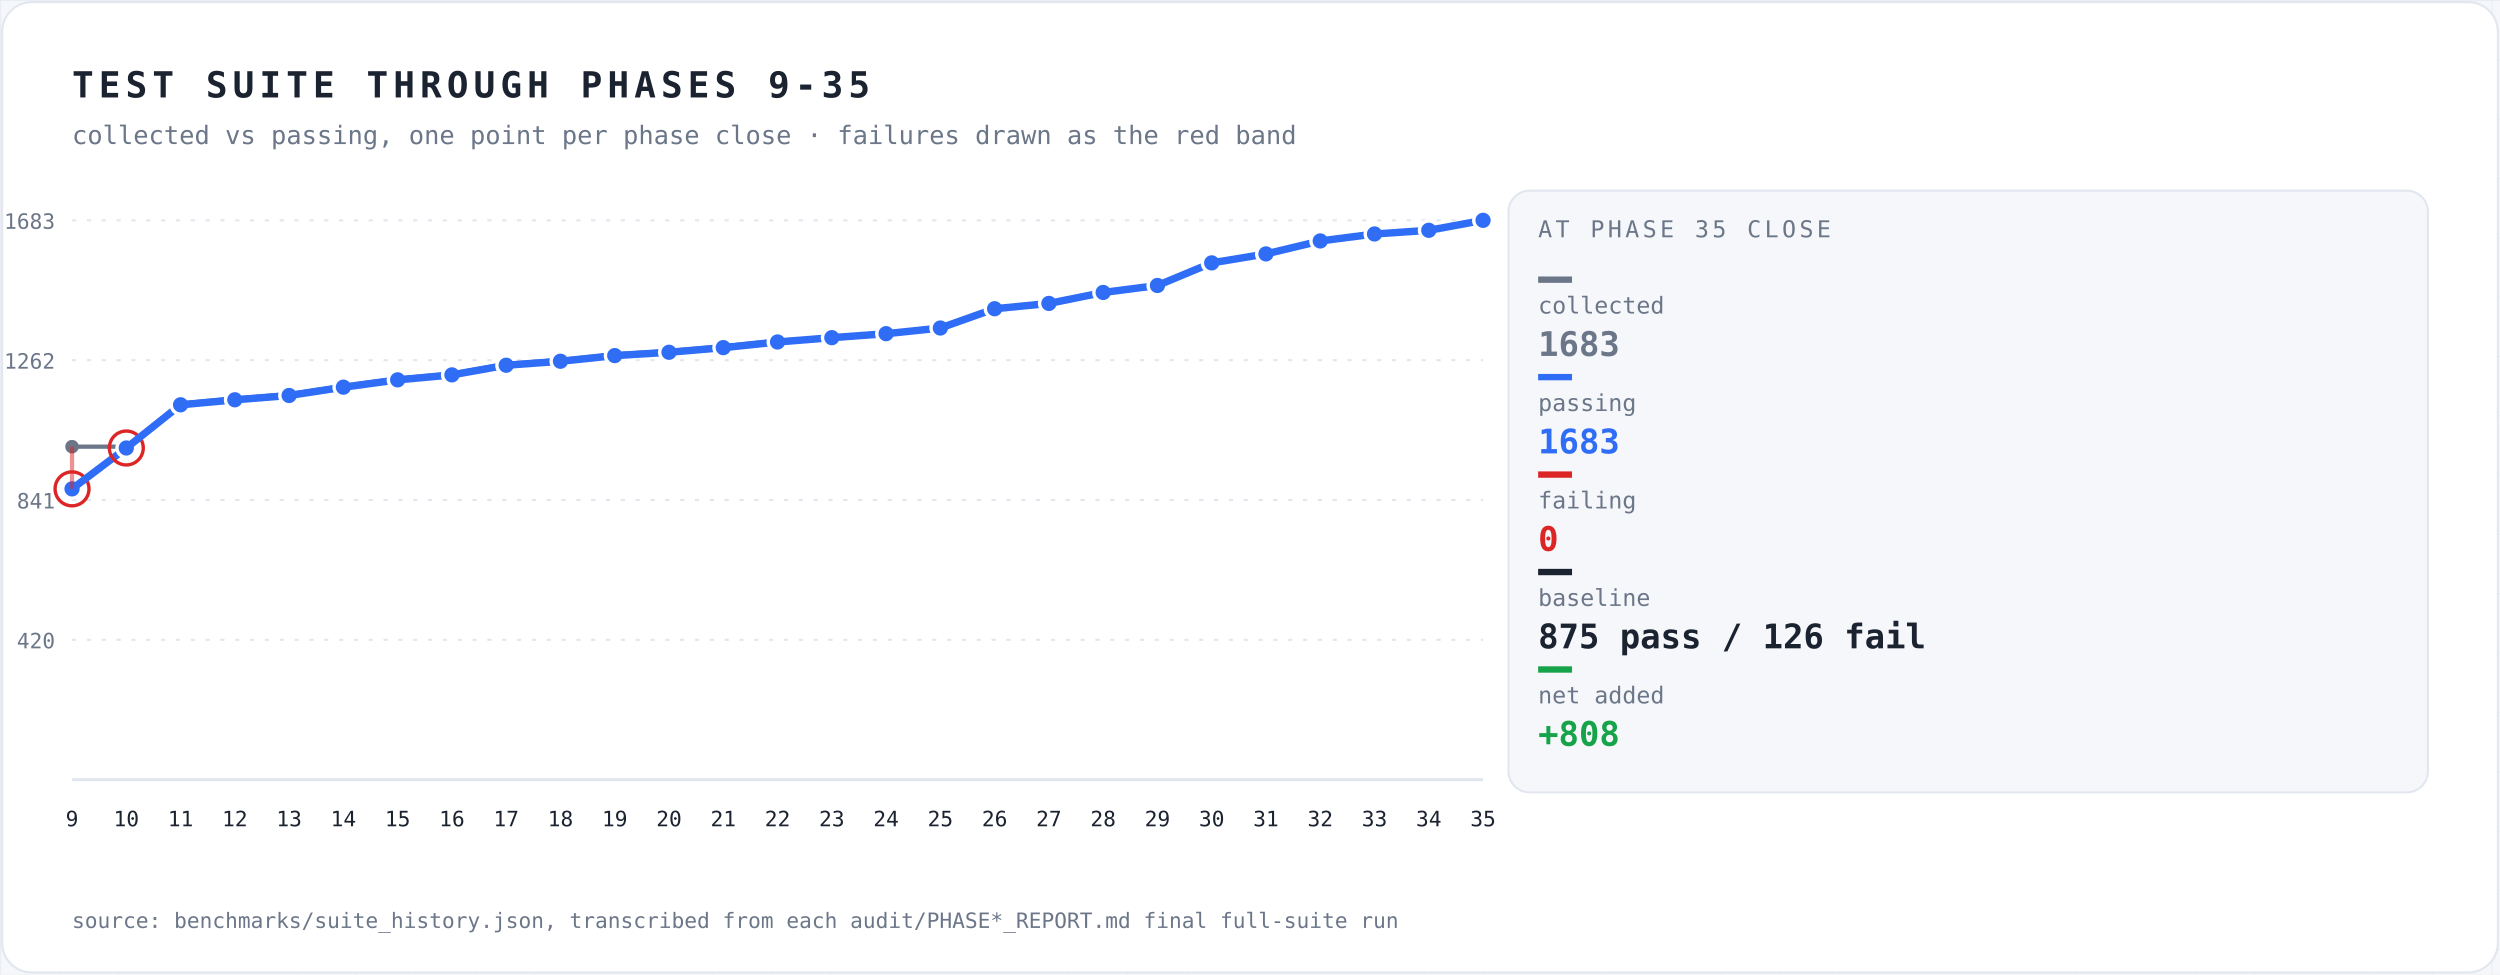
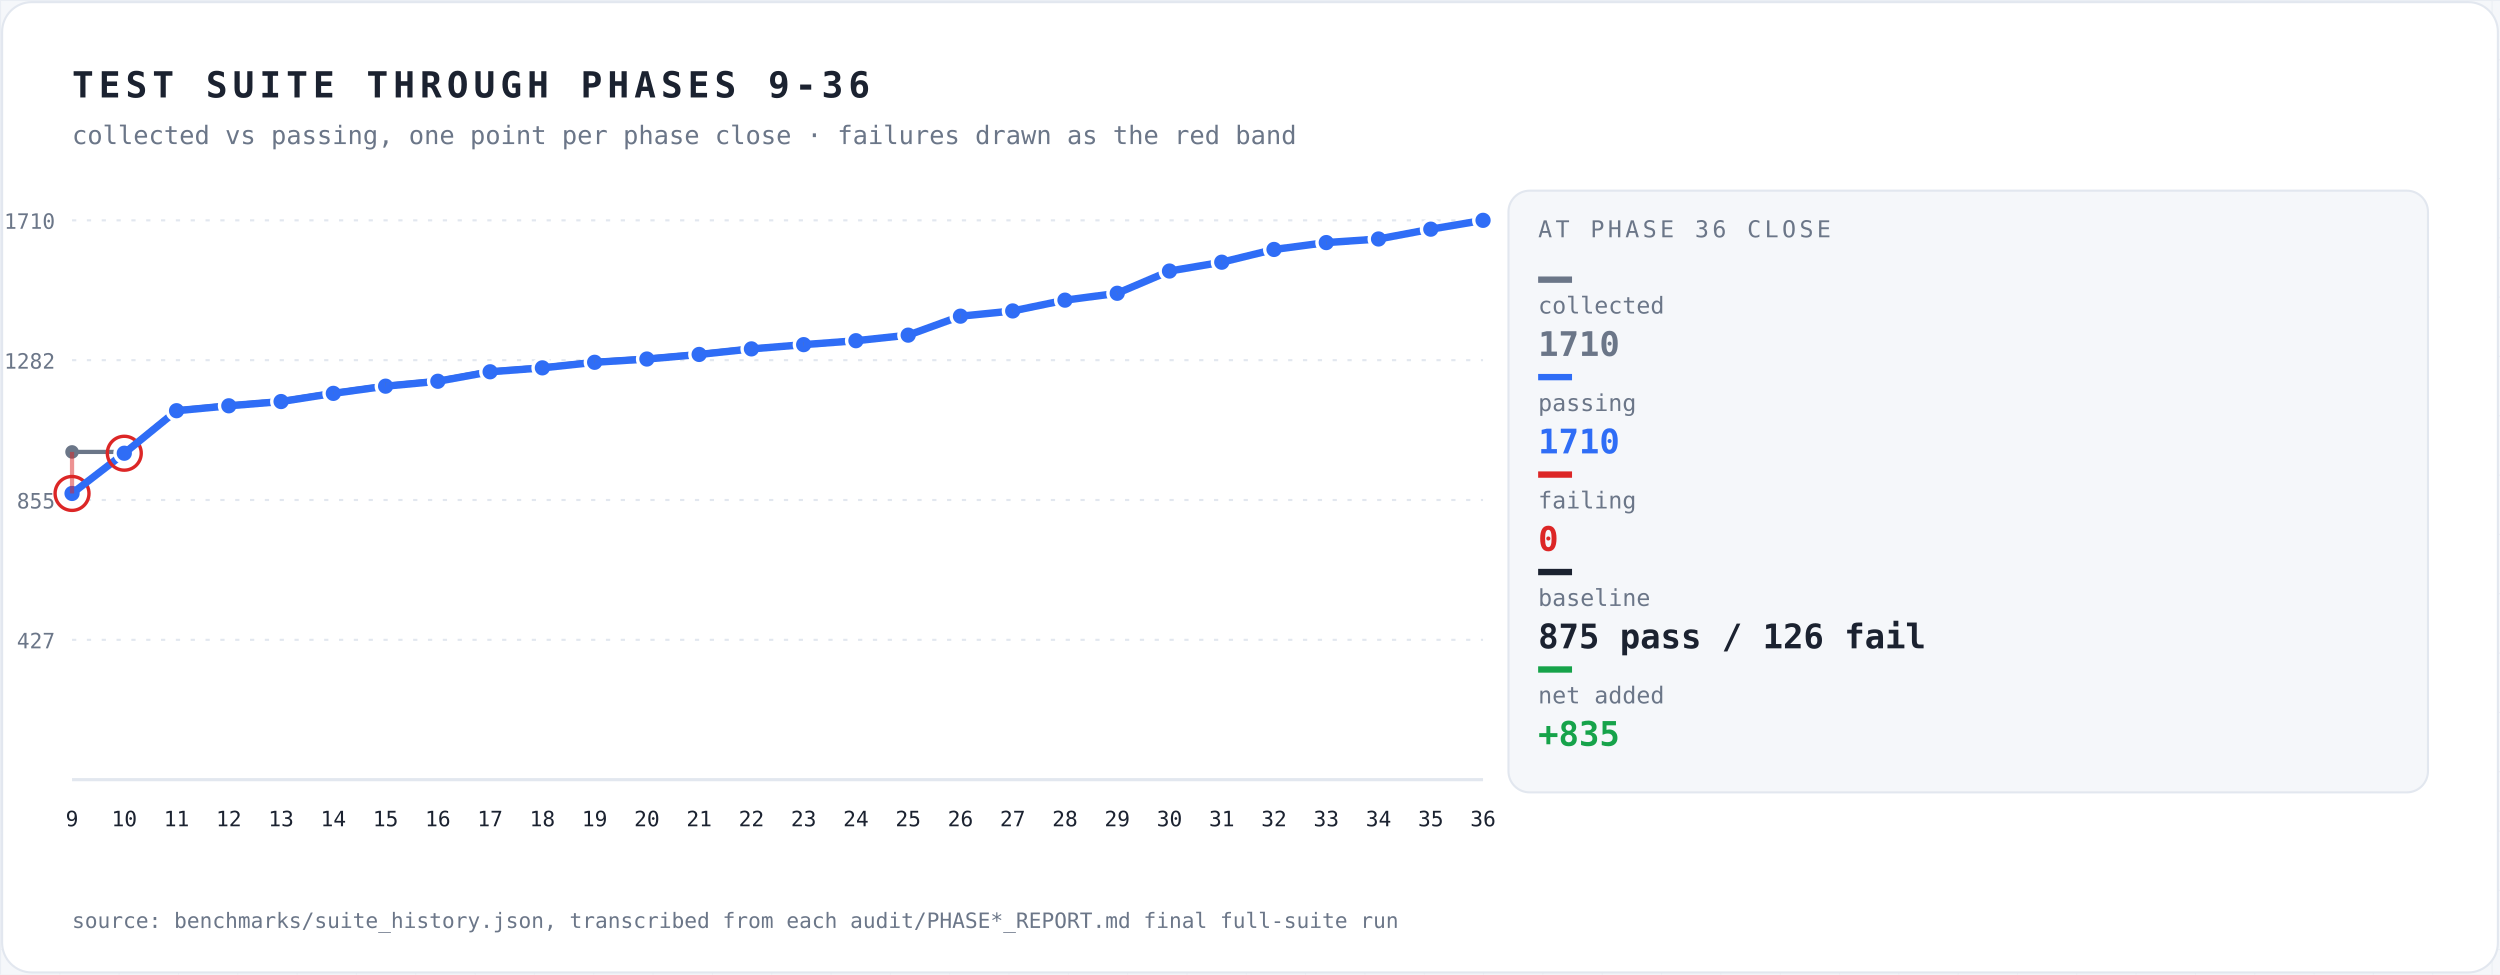
- <svg xmlns="http://www.w3.org/2000/svg" width="1180" height="460" viewBox="0 0 1180 460" role="img" aria-label="TEST SUITE THROUGH PHASES 9-35: collected vs passing, one point per phase close · failures drawn as the red band">
+ <svg xmlns="http://www.w3.org/2000/svg" width="1180" height="460" viewBox="0 0 1180 460" role="img" aria-label="TEST SUITE THROUGH PHASES 9-36: collected vs passing, one point per phase close · failures drawn as the red band">
  <defs>
    <pattern id="grid" width="28" height="28" patternUnits="userSpaceOnUse">
      <path d="M28 0H0v28" fill="none" stroke="#e2e7ef" stroke-width="1" />
    </pattern>
  </defs>
  <rect width="100%" height="100%" fill="#f5f7fa" />
  <rect width="100%" height="100%" fill="url(#grid)" opacity=".55" />
  <rect x="1" y="1" width="1178" height="458" rx="14" fill="#ffffff" stroke="#e2e7ef" />
-   <text x="34" y="46" font-family="ui-monospace, 'SF Mono', Menlo, Consolas, monospace" font-size="17" font-weight="700" letter-spacing="2.4" fill="#1b2230">TEST SUITE THROUGH PHASES 9-35</text>
+   <text x="34" y="46" font-family="ui-monospace, 'SF Mono', Menlo, Consolas, monospace" font-size="17" font-weight="700" letter-spacing="2.4" fill="#1b2230">TEST SUITE THROUGH PHASES 9-36</text>
  <text x="34" y="68" font-family="ui-monospace, 'SF Mono', Menlo, Consolas, monospace" font-size="12" fill="#6b7688">collected vs passing, one point per phase close · failures drawn as the red band</text>
  <line x1="34" y1="368" x2="700" y2="368" stroke="#e2e7ef" stroke-width="1.5" />
  <line x1="34" y1="302.0" x2="700" y2="302.0" stroke="#e2e7ef" stroke-dasharray="2 5" />
-   <text x="26" y="306.0" text-anchor="end" font-family="ui-monospace, 'SF Mono', Menlo, Consolas, monospace" font-size="10" fill="#6b7688">420</text>
+   <text x="26" y="306.0" text-anchor="end" font-family="ui-monospace, 'SF Mono', Menlo, Consolas, monospace" font-size="10" fill="#6b7688">427</text>
  <line x1="34" y1="236.0" x2="700" y2="236.0" stroke="#e2e7ef" stroke-dasharray="2 5" />
-   <text x="26" y="240.0" text-anchor="end" font-family="ui-monospace, 'SF Mono', Menlo, Consolas, monospace" font-size="10" fill="#6b7688">841</text>
+   <text x="26" y="240.0" text-anchor="end" font-family="ui-monospace, 'SF Mono', Menlo, Consolas, monospace" font-size="10" fill="#6b7688">855</text>
  <line x1="34" y1="170.0" x2="700" y2="170.0" stroke="#e2e7ef" stroke-dasharray="2 5" />
-   <text x="26" y="174.0" text-anchor="end" font-family="ui-monospace, 'SF Mono', Menlo, Consolas, monospace" font-size="10" fill="#6b7688">1262</text>
+   <text x="26" y="174.0" text-anchor="end" font-family="ui-monospace, 'SF Mono', Menlo, Consolas, monospace" font-size="10" fill="#6b7688">1282</text>
  <line x1="34" y1="104.0" x2="700" y2="104.0" stroke="#e2e7ef" stroke-dasharray="2 5" />
-   <text x="26" y="108.0" text-anchor="end" font-family="ui-monospace, 'SF Mono', Menlo, Consolas, monospace" font-size="10" fill="#6b7688">1683</text>
-   <circle cx="34.0" cy="210.824" r="3.2" fill="#6b7688" />
-   <circle cx="34.0" cy="230.745" r="4.4" fill="#2f6df6" stroke="#ffffff" stroke-width="1.6" />
-   <circle cx="34.0" cy="230.745" r="8" fill="none" stroke="#dc2626" stroke-width="1.6" />
+   <text x="26" y="108.0" text-anchor="end" font-family="ui-monospace, 'SF Mono', Menlo, Consolas, monospace" font-size="10" fill="#6b7688">1710</text>
+   <circle cx="34.0" cy="213.305" r="3.2" fill="#6b7688" />
+   <circle cx="34.0" cy="232.912" r="4.4" fill="#2f6df6" stroke="#ffffff" stroke-width="1.6" />
+   <circle cx="34.0" cy="232.912" r="8" fill="none" stroke="#dc2626" stroke-width="1.6" />
  <text x="34.0" y="390" text-anchor="middle" font-family="ui-monospace, 'SF Mono', Menlo, Consolas, monospace" font-size="10" fill="#1b2230">9</text>
-   <line x1="34.0" y1="210.824" x2="59.615" y2="210.824" stroke="#6b7688" stroke-width="2" />
-   <line x1="34.0" y1="230.745" x2="59.615" y2="211.451" stroke="#2f6df6" stroke-width="3.5" />
-   <line x1="34.0" y1="210.824" x2="34.0" y2="230.745" stroke="#dc2626" stroke-width="2" opacity=".5" />
-   <circle cx="59.615" cy="210.824" r="3.2" fill="#6b7688" />
-   <circle cx="59.615" cy="211.451" r="4.4" fill="#2f6df6" stroke="#ffffff" stroke-width="1.6" />
-   <circle cx="59.615" cy="211.451" r="8" fill="none" stroke="#dc2626" stroke-width="1.6" />
-   <text x="59.615" y="390" text-anchor="middle" font-family="ui-monospace, 'SF Mono', Menlo, Consolas, monospace" font-size="10" fill="#1b2230">10</text>
-   <line x1="59.615" y1="210.824" x2="85.231" y2="190.431" stroke="#6b7688" stroke-width="2" />
-   <line x1="59.615" y1="211.451" x2="85.231" y2="191.059" stroke="#2f6df6" stroke-width="3.5" />
-   <circle cx="85.231" cy="190.431" r="3.2" fill="#6b7688" />
-   <circle cx="85.231" cy="191.059" r="4.4" fill="#2f6df6" stroke="#ffffff" stroke-width="1.6" />
-   <text x="85.231" y="390" text-anchor="middle" font-family="ui-monospace, 'SF Mono', Menlo, Consolas, monospace" font-size="10" fill="#1b2230">11</text>
-   <line x1="85.231" y1="190.431" x2="110.846" y2="188.078" stroke="#6b7688" stroke-width="2" />
-   <line x1="85.231" y1="191.059" x2="110.846" y2="188.706" stroke="#2f6df6" stroke-width="3.5" />
-   <circle cx="110.846" cy="188.078" r="3.2" fill="#6b7688" />
-   <circle cx="110.846" cy="188.706" r="4.4" fill="#2f6df6" stroke="#ffffff" stroke-width="1.6" />
-   <text x="110.846" y="390" text-anchor="middle" font-family="ui-monospace, 'SF Mono', Menlo, Consolas, monospace" font-size="10" fill="#1b2230">12</text>
-   <line x1="110.846" y1="188.078" x2="136.462" y2="186.039" stroke="#6b7688" stroke-width="2" />
-   <line x1="110.846" y1="188.706" x2="136.462" y2="186.667" stroke="#2f6df6" stroke-width="3.5" />
-   <circle cx="136.462" cy="186.039" r="3.2" fill="#6b7688" />
-   <circle cx="136.462" cy="186.667" r="4.4" fill="#2f6df6" stroke="#ffffff" stroke-width="1.6" />
-   <text x="136.462" y="390" text-anchor="middle" font-family="ui-monospace, 'SF Mono', Menlo, Consolas, monospace" font-size="10" fill="#1b2230">13</text>
-   <line x1="136.462" y1="186.039" x2="162.077" y2="182.118" stroke="#6b7688" stroke-width="2" />
-   <line x1="136.462" y1="186.667" x2="162.077" y2="182.745" stroke="#2f6df6" stroke-width="3.5" />
-   <circle cx="162.077" cy="182.118" r="3.2" fill="#6b7688" />
-   <circle cx="162.077" cy="182.745" r="4.4" fill="#2f6df6" stroke="#ffffff" stroke-width="1.6" />
-   <text x="162.077" y="390" text-anchor="middle" font-family="ui-monospace, 'SF Mono', Menlo, Consolas, monospace" font-size="10" fill="#1b2230">14</text>
-   <line x1="162.077" y1="182.118" x2="187.692" y2="178.667" stroke="#6b7688" stroke-width="2" />
-   <line x1="162.077" y1="182.745" x2="187.692" y2="179.294" stroke="#2f6df6" stroke-width="3.5" />
-   <circle cx="187.692" cy="178.667" r="3.2" fill="#6b7688" />
-   <circle cx="187.692" cy="179.294" r="4.4" fill="#2f6df6" stroke="#ffffff" stroke-width="1.6" />
-   <text x="187.692" y="390" text-anchor="middle" font-family="ui-monospace, 'SF Mono', Menlo, Consolas, monospace" font-size="10" fill="#1b2230">15</text>
-   <line x1="187.692" y1="178.667" x2="213.308" y2="176.314" stroke="#6b7688" stroke-width="2" />
-   <line x1="187.692" y1="179.294" x2="213.308" y2="176.941" stroke="#2f6df6" stroke-width="3.5" />
-   <circle cx="213.308" cy="176.314" r="3.2" fill="#6b7688" />
-   <circle cx="213.308" cy="176.941" r="4.4" fill="#2f6df6" stroke="#ffffff" stroke-width="1.6" />
-   <text x="213.308" y="390" text-anchor="middle" font-family="ui-monospace, 'SF Mono', Menlo, Consolas, monospace" font-size="10" fill="#1b2230">16</text>
-   <line x1="213.308" y1="176.314" x2="238.923" y2="171.765" stroke="#6b7688" stroke-width="2" />
-   <line x1="213.308" y1="176.941" x2="238.923" y2="172.392" stroke="#2f6df6" stroke-width="3.5" />
-   <circle cx="238.923" cy="171.765" r="3.2" fill="#6b7688" />
-   <circle cx="238.923" cy="172.392" r="4.4" fill="#2f6df6" stroke="#ffffff" stroke-width="1.6" />
-   <text x="238.923" y="390" text-anchor="middle" font-family="ui-monospace, 'SF Mono', Menlo, Consolas, monospace" font-size="10" fill="#1b2230">17</text>
-   <line x1="238.923" y1="171.765" x2="264.538" y2="169.882" stroke="#6b7688" stroke-width="2" />
-   <line x1="238.923" y1="172.392" x2="264.538" y2="170.51" stroke="#2f6df6" stroke-width="3.5" />
-   <circle cx="264.538" cy="169.882" r="3.2" fill="#6b7688" />
-   <circle cx="264.538" cy="170.51" r="4.4" fill="#2f6df6" stroke="#ffffff" stroke-width="1.6" />
-   <text x="264.538" y="390" text-anchor="middle" font-family="ui-monospace, 'SF Mono', Menlo, Consolas, monospace" font-size="10" fill="#1b2230">18</text>
-   <line x1="264.538" y1="169.882" x2="290.154" y2="167.216" stroke="#6b7688" stroke-width="2" />
-   <line x1="264.538" y1="170.51" x2="290.154" y2="167.843" stroke="#2f6df6" stroke-width="3.5" />
-   <circle cx="290.154" cy="167.216" r="3.2" fill="#6b7688" />
-   <circle cx="290.154" cy="167.843" r="4.4" fill="#2f6df6" stroke="#ffffff" stroke-width="1.6" />
-   <text x="290.154" y="390" text-anchor="middle" font-family="ui-monospace, 'SF Mono', Menlo, Consolas, monospace" font-size="10" fill="#1b2230">19</text>
-   <line x1="290.154" y1="167.216" x2="315.769" y2="165.647" stroke="#6b7688" stroke-width="2" />
-   <line x1="290.154" y1="167.843" x2="315.769" y2="166.275" stroke="#2f6df6" stroke-width="3.5" />
-   <circle cx="315.769" cy="165.647" r="3.2" fill="#6b7688" />
-   <circle cx="315.769" cy="166.275" r="4.4" fill="#2f6df6" stroke="#ffffff" stroke-width="1.6" />
-   <text x="315.769" y="390" text-anchor="middle" font-family="ui-monospace, 'SF Mono', Menlo, Consolas, monospace" font-size="10" fill="#1b2230">20</text>
-   <line x1="315.769" y1="165.647" x2="341.385" y2="163.451" stroke="#6b7688" stroke-width="2" />
-   <line x1="315.769" y1="166.275" x2="341.385" y2="164.078" stroke="#2f6df6" stroke-width="3.5" />
-   <circle cx="341.385" cy="163.451" r="3.2" fill="#6b7688" />
-   <circle cx="341.385" cy="164.078" r="4.4" fill="#2f6df6" stroke="#ffffff" stroke-width="1.6" />
-   <text x="341.385" y="390" text-anchor="middle" font-family="ui-monospace, 'SF Mono', Menlo, Consolas, monospace" font-size="10" fill="#1b2230">21</text>
-   <line x1="341.385" y1="163.451" x2="367.0" y2="160.784" stroke="#6b7688" stroke-width="2" />
-   <line x1="341.385" y1="164.078" x2="367.0" y2="161.412" stroke="#2f6df6" stroke-width="3.5" />
-   <circle cx="367.0" cy="160.784" r="3.2" fill="#6b7688" />
-   <circle cx="367.0" cy="161.412" r="4.4" fill="#2f6df6" stroke="#ffffff" stroke-width="1.6" />
-   <text x="367.0" y="390" text-anchor="middle" font-family="ui-monospace, 'SF Mono', Menlo, Consolas, monospace" font-size="10" fill="#1b2230">22</text>
-   <line x1="367.0" y1="160.784" x2="392.615" y2="159.216" stroke="#6b7688" stroke-width="2" />
-   <line x1="367.0" y1="161.412" x2="392.615" y2="159.373" stroke="#2f6df6" stroke-width="3.5" />
-   <circle cx="392.615" cy="159.216" r="3.2" fill="#6b7688" />
-   <circle cx="392.615" cy="159.373" r="4.4" fill="#2f6df6" stroke="#ffffff" stroke-width="1.6" />
-   <text x="392.615" y="390" text-anchor="middle" font-family="ui-monospace, 'SF Mono', Menlo, Consolas, monospace" font-size="10" fill="#1b2230">23</text>
-   <line x1="392.615" y1="159.216" x2="418.231" y2="157.333" stroke="#6b7688" stroke-width="2" />
-   <line x1="392.615" y1="159.373" x2="418.231" y2="157.49" stroke="#2f6df6" stroke-width="3.5" />
-   <circle cx="418.231" cy="157.333" r="3.2" fill="#6b7688" />
-   <circle cx="418.231" cy="157.49" r="4.4" fill="#2f6df6" stroke="#ffffff" stroke-width="1.6" />
-   <text x="418.231" y="390" text-anchor="middle" font-family="ui-monospace, 'SF Mono', Menlo, Consolas, monospace" font-size="10" fill="#1b2230">24</text>
-   <line x1="418.231" y1="157.333" x2="443.846" y2="154.667" stroke="#6b7688" stroke-width="2" />
-   <line x1="418.231" y1="157.49" x2="443.846" y2="154.824" stroke="#2f6df6" stroke-width="3.5" />
-   <circle cx="443.846" cy="154.667" r="3.2" fill="#6b7688" />
-   <circle cx="443.846" cy="154.824" r="4.4" fill="#2f6df6" stroke="#ffffff" stroke-width="1.6" />
-   <text x="443.846" y="390" text-anchor="middle" font-family="ui-monospace, 'SF Mono', Menlo, Consolas, monospace" font-size="10" fill="#1b2230">25</text>
-   <line x1="443.846" y1="154.667" x2="469.462" y2="145.725" stroke="#6b7688" stroke-width="2" />
-   <line x1="443.846" y1="154.824" x2="469.462" y2="145.725" stroke="#2f6df6" stroke-width="3.5" />
-   <circle cx="469.462" cy="145.725" r="3.2" fill="#6b7688" />
-   <circle cx="469.462" cy="145.725" r="4.4" fill="#2f6df6" stroke="#ffffff" stroke-width="1.6" />
-   <text x="469.462" y="390" text-anchor="middle" font-family="ui-monospace, 'SF Mono', Menlo, Consolas, monospace" font-size="10" fill="#1b2230">26</text>
-   <line x1="469.462" y1="145.725" x2="495.077" y2="143.216" stroke="#6b7688" stroke-width="2" />
-   <line x1="469.462" y1="145.725" x2="495.077" y2="143.216" stroke="#2f6df6" stroke-width="3.5" />
-   <circle cx="495.077" cy="143.216" r="3.2" fill="#6b7688" />
-   <circle cx="495.077" cy="143.216" r="4.4" fill="#2f6df6" stroke="#ffffff" stroke-width="1.6" />
-   <text x="495.077" y="390" text-anchor="middle" font-family="ui-monospace, 'SF Mono', Menlo, Consolas, monospace" font-size="10" fill="#1b2230">27</text>
-   <line x1="495.077" y1="143.216" x2="520.692" y2="138.039" stroke="#6b7688" stroke-width="2" />
-   <line x1="495.077" y1="143.216" x2="520.692" y2="138.039" stroke="#2f6df6" stroke-width="3.5" />
-   <circle cx="520.692" cy="138.039" r="3.2" fill="#6b7688" />
-   <circle cx="520.692" cy="138.039" r="4.4" fill="#2f6df6" stroke="#ffffff" stroke-width="1.6" />
-   <text x="520.692" y="390" text-anchor="middle" font-family="ui-monospace, 'SF Mono', Menlo, Consolas, monospace" font-size="10" fill="#1b2230">28</text>
-   <line x1="520.692" y1="138.039" x2="546.308" y2="134.745" stroke="#6b7688" stroke-width="2" />
-   <line x1="520.692" y1="138.039" x2="546.308" y2="134.745" stroke="#2f6df6" stroke-width="3.5" />
-   <circle cx="546.308" cy="134.745" r="3.2" fill="#6b7688" />
-   <circle cx="546.308" cy="134.745" r="4.4" fill="#2f6df6" stroke="#ffffff" stroke-width="1.6" />
-   <text x="546.308" y="390" text-anchor="middle" font-family="ui-monospace, 'SF Mono', Menlo, Consolas, monospace" font-size="10" fill="#1b2230">29</text>
-   <line x1="546.308" y1="134.745" x2="571.923" y2="124.078" stroke="#6b7688" stroke-width="2" />
-   <line x1="546.308" y1="134.745" x2="571.923" y2="124.078" stroke="#2f6df6" stroke-width="3.5" />
-   <circle cx="571.923" cy="124.078" r="3.2" fill="#6b7688" />
-   <circle cx="571.923" cy="124.078" r="4.4" fill="#2f6df6" stroke="#ffffff" stroke-width="1.6" />
-   <text x="571.923" y="390" text-anchor="middle" font-family="ui-monospace, 'SF Mono', Menlo, Consolas, monospace" font-size="10" fill="#1b2230">30</text>
-   <line x1="571.923" y1="124.078" x2="597.538" y2="119.843" stroke="#6b7688" stroke-width="2" />
-   <line x1="571.923" y1="124.078" x2="597.538" y2="119.843" stroke="#2f6df6" stroke-width="3.5" />
-   <circle cx="597.538" cy="119.843" r="3.2" fill="#6b7688" />
-   <circle cx="597.538" cy="119.843" r="4.4" fill="#2f6df6" stroke="#ffffff" stroke-width="1.6" />
-   <text x="597.538" y="390" text-anchor="middle" font-family="ui-monospace, 'SF Mono', Menlo, Consolas, monospace" font-size="10" fill="#1b2230">31</text>
-   <line x1="597.538" y1="119.843" x2="623.154" y2="113.725" stroke="#6b7688" stroke-width="2" />
-   <line x1="597.538" y1="119.843" x2="623.154" y2="113.725" stroke="#2f6df6" stroke-width="3.5" />
-   <circle cx="623.154" cy="113.725" r="3.2" fill="#6b7688" />
-   <circle cx="623.154" cy="113.725" r="4.4" fill="#2f6df6" stroke="#ffffff" stroke-width="1.6" />
-   <text x="623.154" y="390" text-anchor="middle" font-family="ui-monospace, 'SF Mono', Menlo, Consolas, monospace" font-size="10" fill="#1b2230">32</text>
-   <line x1="623.154" y1="113.725" x2="648.769" y2="110.431" stroke="#6b7688" stroke-width="2" />
-   <line x1="623.154" y1="113.725" x2="648.769" y2="110.431" stroke="#2f6df6" stroke-width="3.5" />
-   <circle cx="648.769" cy="110.431" r="3.2" fill="#6b7688" />
-   <circle cx="648.769" cy="110.431" r="4.4" fill="#2f6df6" stroke="#ffffff" stroke-width="1.6" />
-   <text x="648.769" y="390" text-anchor="middle" font-family="ui-monospace, 'SF Mono', Menlo, Consolas, monospace" font-size="10" fill="#1b2230">33</text>
-   <line x1="648.769" y1="110.431" x2="674.385" y2="108.706" stroke="#6b7688" stroke-width="2" />
-   <line x1="648.769" y1="110.431" x2="674.385" y2="108.706" stroke="#2f6df6" stroke-width="3.5" />
-   <circle cx="674.385" cy="108.706" r="3.2" fill="#6b7688" />
-   <circle cx="674.385" cy="108.706" r="4.4" fill="#2f6df6" stroke="#ffffff" stroke-width="1.6" />
-   <text x="674.385" y="390" text-anchor="middle" font-family="ui-monospace, 'SF Mono', Menlo, Consolas, monospace" font-size="10" fill="#1b2230">34</text>
-   <line x1="674.385" y1="108.706" x2="700.0" y2="104.0" stroke="#6b7688" stroke-width="2" />
-   <line x1="674.385" y1="108.706" x2="700.0" y2="104.0" stroke="#2f6df6" stroke-width="3.5" />
+   <line x1="34.0" y1="213.305" x2="58.667" y2="213.305" stroke="#6b7688" stroke-width="2" />
+   <line x1="34.0" y1="232.912" x2="58.667" y2="213.923" stroke="#2f6df6" stroke-width="3.5" />
+   <line x1="34.0" y1="213.305" x2="34.0" y2="232.912" stroke="#dc2626" stroke-width="2" opacity=".5" />
+   <circle cx="58.667" cy="213.305" r="3.2" fill="#6b7688" />
+   <circle cx="58.667" cy="213.923" r="4.4" fill="#2f6df6" stroke="#ffffff" stroke-width="1.6" />
+   <circle cx="58.667" cy="213.923" r="8" fill="none" stroke="#dc2626" stroke-width="1.6" />
+   <text x="58.667" y="390" text-anchor="middle" font-family="ui-monospace, 'SF Mono', Menlo, Consolas, monospace" font-size="10" fill="#1b2230">10</text>
+   <line x1="58.667" y1="213.305" x2="83.333" y2="193.235" stroke="#6b7688" stroke-width="2" />
+   <line x1="58.667" y1="213.923" x2="83.333" y2="193.853" stroke="#2f6df6" stroke-width="3.5" />
+   <circle cx="83.333" cy="193.235" r="3.2" fill="#6b7688" />
+   <circle cx="83.333" cy="193.853" r="4.4" fill="#2f6df6" stroke="#ffffff" stroke-width="1.6" />
+   <text x="83.333" y="390" text-anchor="middle" font-family="ui-monospace, 'SF Mono', Menlo, Consolas, monospace" font-size="10" fill="#1b2230">11</text>
+   <line x1="83.333" y1="193.235" x2="108.0" y2="190.919" stroke="#6b7688" stroke-width="2" />
+   <line x1="83.333" y1="193.853" x2="108.0" y2="191.537" stroke="#2f6df6" stroke-width="3.5" />
+   <circle cx="108.0" cy="190.919" r="3.2" fill="#6b7688" />
+   <circle cx="108.0" cy="191.537" r="4.4" fill="#2f6df6" stroke="#ffffff" stroke-width="1.6" />
+   <text x="108.0" y="390" text-anchor="middle" font-family="ui-monospace, 'SF Mono', Menlo, Consolas, monospace" font-size="10" fill="#1b2230">12</text>
+   <line x1="108" y1="190.919" x2="132.667" y2="188.912" stroke="#6b7688" stroke-width="2" />
+   <line x1="108" y1="191.537" x2="132.667" y2="189.53" stroke="#2f6df6" stroke-width="3.5" />
+   <circle cx="132.667" cy="188.912" r="3.2" fill="#6b7688" />
+   <circle cx="132.667" cy="189.53" r="4.4" fill="#2f6df6" stroke="#ffffff" stroke-width="1.6" />
+   <text x="132.667" y="390" text-anchor="middle" font-family="ui-monospace, 'SF Mono', Menlo, Consolas, monospace" font-size="10" fill="#1b2230">13</text>
+   <line x1="132.667" y1="188.912" x2="157.333" y2="185.053" stroke="#6b7688" stroke-width="2" />
+   <line x1="132.667" y1="189.53" x2="157.333" y2="185.67" stroke="#2f6df6" stroke-width="3.5" />
+   <circle cx="157.333" cy="185.053" r="3.2" fill="#6b7688" />
+   <circle cx="157.333" cy="185.67" r="4.4" fill="#2f6df6" stroke="#ffffff" stroke-width="1.6" />
+   <text x="157.333" y="390" text-anchor="middle" font-family="ui-monospace, 'SF Mono', Menlo, Consolas, monospace" font-size="10" fill="#1b2230">14</text>
+   <line x1="157.333" y1="185.053" x2="182.0" y2="181.656" stroke="#6b7688" stroke-width="2" />
+   <line x1="157.333" y1="185.67" x2="182.0" y2="182.274" stroke="#2f6df6" stroke-width="3.5" />
+   <circle cx="182.0" cy="181.656" r="3.2" fill="#6b7688" />
+   <circle cx="182.0" cy="182.274" r="4.4" fill="#2f6df6" stroke="#ffffff" stroke-width="1.6" />
+   <text x="182.0" y="390" text-anchor="middle" font-family="ui-monospace, 'SF Mono', Menlo, Consolas, monospace" font-size="10" fill="#1b2230">15</text>
+   <line x1="182" y1="181.656" x2="206.667" y2="179.34" stroke="#6b7688" stroke-width="2" />
+   <line x1="182" y1="182.274" x2="206.667" y2="179.958" stroke="#2f6df6" stroke-width="3.5" />
+   <circle cx="206.667" cy="179.34" r="3.2" fill="#6b7688" />
+   <circle cx="206.667" cy="179.958" r="4.4" fill="#2f6df6" stroke="#ffffff" stroke-width="1.6" />
+   <text x="206.667" y="390" text-anchor="middle" font-family="ui-monospace, 'SF Mono', Menlo, Consolas, monospace" font-size="10" fill="#1b2230">16</text>
+   <line x1="206.667" y1="179.34" x2="231.333" y2="174.863" stroke="#6b7688" stroke-width="2" />
+   <line x1="206.667" y1="179.958" x2="231.333" y2="175.481" stroke="#2f6df6" stroke-width="3.5" />
+   <circle cx="231.333" cy="174.863" r="3.2" fill="#6b7688" />
+   <circle cx="231.333" cy="175.481" r="4.4" fill="#2f6df6" stroke="#ffffff" stroke-width="1.6" />
+   <text x="231.333" y="390" text-anchor="middle" font-family="ui-monospace, 'SF Mono', Menlo, Consolas, monospace" font-size="10" fill="#1b2230">17</text>
+   <line x1="231.333" y1="174.863" x2="256.0" y2="173.011" stroke="#6b7688" stroke-width="2" />
+   <line x1="231.333" y1="175.481" x2="256.0" y2="173.628" stroke="#2f6df6" stroke-width="3.5" />
+   <circle cx="256.0" cy="173.011" r="3.2" fill="#6b7688" />
+   <circle cx="256.0" cy="173.628" r="4.4" fill="#2f6df6" stroke="#ffffff" stroke-width="1.6" />
+   <text x="256.0" y="390" text-anchor="middle" font-family="ui-monospace, 'SF Mono', Menlo, Consolas, monospace" font-size="10" fill="#1b2230">18</text>
+   <line x1="256.0" y1="173.011" x2="280.667" y2="170.386" stroke="#6b7688" stroke-width="2" />
+   <line x1="256.0" y1="173.628" x2="280.667" y2="171.004" stroke="#2f6df6" stroke-width="3.5" />
+   <circle cx="280.667" cy="170.386" r="3.2" fill="#6b7688" />
+   <circle cx="280.667" cy="171.004" r="4.4" fill="#2f6df6" stroke="#ffffff" stroke-width="1.6" />
+   <text x="280.667" y="390" text-anchor="middle" font-family="ui-monospace, 'SF Mono', Menlo, Consolas, monospace" font-size="10" fill="#1b2230">19</text>
+   <line x1="280.667" y1="170.386" x2="305.333" y2="168.842" stroke="#6b7688" stroke-width="2" />
+   <line x1="280.667" y1="171.004" x2="305.333" y2="169.46" stroke="#2f6df6" stroke-width="3.5" />
+   <circle cx="305.333" cy="168.842" r="3.2" fill="#6b7688" />
+   <circle cx="305.333" cy="169.46" r="4.4" fill="#2f6df6" stroke="#ffffff" stroke-width="1.6" />
+   <text x="305.333" y="390" text-anchor="middle" font-family="ui-monospace, 'SF Mono', Menlo, Consolas, monospace" font-size="10" fill="#1b2230">20</text>
+   <line x1="305.333" y1="168.842" x2="330.0" y2="166.681" stroke="#6b7688" stroke-width="2" />
+   <line x1="305.333" y1="169.46" x2="330.0" y2="167.298" stroke="#2f6df6" stroke-width="3.5" />
+   <circle cx="330.0" cy="166.681" r="3.2" fill="#6b7688" />
+   <circle cx="330.0" cy="167.298" r="4.4" fill="#2f6df6" stroke="#ffffff" stroke-width="1.6" />
+   <text x="330.0" y="390" text-anchor="middle" font-family="ui-monospace, 'SF Mono', Menlo, Consolas, monospace" font-size="10" fill="#1b2230">21</text>
+   <line x1="330.0" y1="166.681" x2="354.667" y2="164.056" stroke="#6b7688" stroke-width="2" />
+   <line x1="330.0" y1="167.298" x2="354.667" y2="164.674" stroke="#2f6df6" stroke-width="3.5" />
+   <circle cx="354.667" cy="164.056" r="3.2" fill="#6b7688" />
+   <circle cx="354.667" cy="164.674" r="4.4" fill="#2f6df6" stroke="#ffffff" stroke-width="1.6" />
+   <text x="354.667" y="390" text-anchor="middle" font-family="ui-monospace, 'SF Mono', Menlo, Consolas, monospace" font-size="10" fill="#1b2230">22</text>
+   <line x1="354.667" y1="164.056" x2="379.333" y2="162.512" stroke="#6b7688" stroke-width="2" />
+   <line x1="354.667" y1="164.674" x2="379.333" y2="162.667" stroke="#2f6df6" stroke-width="3.5" />
+   <circle cx="379.333" cy="162.512" r="3.2" fill="#6b7688" />
+   <circle cx="379.333" cy="162.667" r="4.4" fill="#2f6df6" stroke="#ffffff" stroke-width="1.6" />
+   <text x="379.333" y="390" text-anchor="middle" font-family="ui-monospace, 'SF Mono', Menlo, Consolas, monospace" font-size="10" fill="#1b2230">23</text>
+   <line x1="379.333" y1="162.512" x2="404.0" y2="160.66" stroke="#6b7688" stroke-width="2" />
+   <line x1="379.333" y1="162.667" x2="404.0" y2="160.814" stroke="#2f6df6" stroke-width="3.5" />
+   <circle cx="404.0" cy="160.66" r="3.2" fill="#6b7688" />
+   <circle cx="404.0" cy="160.814" r="4.4" fill="#2f6df6" stroke="#ffffff" stroke-width="1.6" />
+   <text x="404.0" y="390" text-anchor="middle" font-family="ui-monospace, 'SF Mono', Menlo, Consolas, monospace" font-size="10" fill="#1b2230">24</text>
+   <line x1="404.0" y1="160.66" x2="428.667" y2="158.035" stroke="#6b7688" stroke-width="2" />
+   <line x1="404.0" y1="160.814" x2="428.667" y2="158.189" stroke="#2f6df6" stroke-width="3.5" />
+   <circle cx="428.667" cy="158.035" r="3.2" fill="#6b7688" />
+   <circle cx="428.667" cy="158.189" r="4.4" fill="#2f6df6" stroke="#ffffff" stroke-width="1.6" />
+   <text x="428.667" y="390" text-anchor="middle" font-family="ui-monospace, 'SF Mono', Menlo, Consolas, monospace" font-size="10" fill="#1b2230">25</text>
+   <line x1="428.667" y1="158.035" x2="453.333" y2="149.235" stroke="#6b7688" stroke-width="2" />
+   <line x1="428.667" y1="158.189" x2="453.333" y2="149.235" stroke="#2f6df6" stroke-width="3.5" />
+   <circle cx="453.333" cy="149.235" r="3.2" fill="#6b7688" />
+   <circle cx="453.333" cy="149.235" r="4.4" fill="#2f6df6" stroke="#ffffff" stroke-width="1.6" />
+   <text x="453.333" y="390" text-anchor="middle" font-family="ui-monospace, 'SF Mono', Menlo, Consolas, monospace" font-size="10" fill="#1b2230">26</text>
+   <line x1="453.333" y1="149.235" x2="478.0" y2="146.765" stroke="#6b7688" stroke-width="2" />
+   <line x1="453.333" y1="149.235" x2="478.0" y2="146.765" stroke="#2f6df6" stroke-width="3.5" />
+   <circle cx="478.0" cy="146.765" r="3.2" fill="#6b7688" />
+   <circle cx="478.0" cy="146.765" r="4.4" fill="#2f6df6" stroke="#ffffff" stroke-width="1.6" />
+   <text x="478.0" y="390" text-anchor="middle" font-family="ui-monospace, 'SF Mono', Menlo, Consolas, monospace" font-size="10" fill="#1b2230">27</text>
+   <line x1="478.0" y1="146.765" x2="502.667" y2="141.67" stroke="#6b7688" stroke-width="2" />
+   <line x1="478.0" y1="146.765" x2="502.667" y2="141.67" stroke="#2f6df6" stroke-width="3.5" />
+   <circle cx="502.667" cy="141.67" r="3.2" fill="#6b7688" />
+   <circle cx="502.667" cy="141.67" r="4.4" fill="#2f6df6" stroke="#ffffff" stroke-width="1.6" />
+   <text x="502.667" y="390" text-anchor="middle" font-family="ui-monospace, 'SF Mono', Menlo, Consolas, monospace" font-size="10" fill="#1b2230">28</text>
+   <line x1="502.667" y1="141.67" x2="527.333" y2="138.428" stroke="#6b7688" stroke-width="2" />
+   <line x1="502.667" y1="141.67" x2="527.333" y2="138.428" stroke="#2f6df6" stroke-width="3.5" />
+   <circle cx="527.333" cy="138.428" r="3.2" fill="#6b7688" />
+   <circle cx="527.333" cy="138.428" r="4.4" fill="#2f6df6" stroke="#ffffff" stroke-width="1.6" />
+   <text x="527.333" y="390" text-anchor="middle" font-family="ui-monospace, 'SF Mono', Menlo, Consolas, monospace" font-size="10" fill="#1b2230">29</text>
+   <line x1="527.333" y1="138.428" x2="552.0" y2="127.93" stroke="#6b7688" stroke-width="2" />
+   <line x1="527.333" y1="138.428" x2="552.0" y2="127.93" stroke="#2f6df6" stroke-width="3.5" />
+   <circle cx="552.0" cy="127.93" r="3.2" fill="#6b7688" />
+   <circle cx="552.0" cy="127.93" r="4.4" fill="#2f6df6" stroke="#ffffff" stroke-width="1.6" />
+   <text x="552.0" y="390" text-anchor="middle" font-family="ui-monospace, 'SF Mono', Menlo, Consolas, monospace" font-size="10" fill="#1b2230">30</text>
+   <line x1="552" y1="127.93" x2="576.667" y2="123.761" stroke="#6b7688" stroke-width="2" />
+   <line x1="552" y1="127.93" x2="576.667" y2="123.761" stroke="#2f6df6" stroke-width="3.5" />
+   <circle cx="576.667" cy="123.761" r="3.2" fill="#6b7688" />
+   <circle cx="576.667" cy="123.761" r="4.4" fill="#2f6df6" stroke="#ffffff" stroke-width="1.6" />
+   <text x="576.667" y="390" text-anchor="middle" font-family="ui-monospace, 'SF Mono', Menlo, Consolas, monospace" font-size="10" fill="#1b2230">31</text>
+   <line x1="576.667" y1="123.761" x2="601.333" y2="117.74" stroke="#6b7688" stroke-width="2" />
+   <line x1="576.667" y1="123.761" x2="601.333" y2="117.74" stroke="#2f6df6" stroke-width="3.5" />
+   <circle cx="601.333" cy="117.74" r="3.2" fill="#6b7688" />
+   <circle cx="601.333" cy="117.74" r="4.4" fill="#2f6df6" stroke="#ffffff" stroke-width="1.6" />
+   <text x="601.333" y="390" text-anchor="middle" font-family="ui-monospace, 'SF Mono', Menlo, Consolas, monospace" font-size="10" fill="#1b2230">32</text>
+   <line x1="601.333" y1="117.74" x2="626.0" y2="114.498" stroke="#6b7688" stroke-width="2" />
+   <line x1="601.333" y1="117.74" x2="626.0" y2="114.498" stroke="#2f6df6" stroke-width="3.5" />
+   <circle cx="626.0" cy="114.498" r="3.2" fill="#6b7688" />
+   <circle cx="626.0" cy="114.498" r="4.4" fill="#2f6df6" stroke="#ffffff" stroke-width="1.6" />
+   <text x="626.0" y="390" text-anchor="middle" font-family="ui-monospace, 'SF Mono', Menlo, Consolas, monospace" font-size="10" fill="#1b2230">33</text>
+   <line x1="626" y1="114.498" x2="650.667" y2="112.8" stroke="#6b7688" stroke-width="2" />
+   <line x1="626" y1="114.498" x2="650.667" y2="112.8" stroke="#2f6df6" stroke-width="3.5" />
+   <circle cx="650.667" cy="112.8" r="3.2" fill="#6b7688" />
+   <circle cx="650.667" cy="112.8" r="4.4" fill="#2f6df6" stroke="#ffffff" stroke-width="1.6" />
+   <text x="650.667" y="390" text-anchor="middle" font-family="ui-monospace, 'SF Mono', Menlo, Consolas, monospace" font-size="10" fill="#1b2230">34</text>
+   <line x1="650.667" y1="112.8" x2="675.333" y2="108.168" stroke="#6b7688" stroke-width="2" />
+   <line x1="650.667" y1="112.8" x2="675.333" y2="108.168" stroke="#2f6df6" stroke-width="3.5" />
+   <circle cx="675.333" cy="108.168" r="3.2" fill="#6b7688" />
+   <circle cx="675.333" cy="108.168" r="4.4" fill="#2f6df6" stroke="#ffffff" stroke-width="1.6" />
+   <text x="675.333" y="390" text-anchor="middle" font-family="ui-monospace, 'SF Mono', Menlo, Consolas, monospace" font-size="10" fill="#1b2230">35</text>
+   <line x1="675.333" y1="108.168" x2="700.0" y2="104.0" stroke="#6b7688" stroke-width="2" />
+   <line x1="675.333" y1="108.168" x2="700.0" y2="104.0" stroke="#2f6df6" stroke-width="3.5" />
  <circle cx="700.0" cy="104.0" r="3.2" fill="#6b7688" />
  <circle cx="700.0" cy="104.0" r="4.4" fill="#2f6df6" stroke="#ffffff" stroke-width="1.6" />
-   <text x="700.0" y="390" text-anchor="middle" font-family="ui-monospace, 'SF Mono', Menlo, Consolas, monospace" font-size="10" fill="#1b2230">35</text>
+   <text x="700.0" y="390" text-anchor="middle" font-family="ui-monospace, 'SF Mono', Menlo, Consolas, monospace" font-size="10" fill="#1b2230">36</text>
  <rect x="712" y="90" width="434" height="284" rx="10" fill="#f5f7fa" stroke="#e2e7ef" />
-   <text x="726" y="112" font-family="ui-monospace, 'SF Mono', Menlo, Consolas, monospace" font-size="11" letter-spacing="1.6" fill="#6b7688">AT PHASE 35 CLOSE</text>
+   <text x="726" y="112" font-family="ui-monospace, 'SF Mono', Menlo, Consolas, monospace" font-size="11" letter-spacing="1.6" fill="#6b7688">AT PHASE 36 CLOSE</text>
  <line x1="726" y1="132" x2="742" y2="132" stroke="#6b7688" stroke-width="3" />
  <text x="726" y="148" font-family="ui-monospace, 'SF Mono', Menlo, Consolas, monospace" font-size="11" fill="#6b7688">collected</text>
-   <text x="726" y="168" font-family="ui-monospace, 'SF Mono', Menlo, Consolas, monospace" font-size="16" font-weight="700" fill="#6b7688">1683</text>
+   <text x="726" y="168" font-family="ui-monospace, 'SF Mono', Menlo, Consolas, monospace" font-size="16" font-weight="700" fill="#6b7688">1710</text>
  <line x1="726" y1="178" x2="742" y2="178" stroke="#2f6df6" stroke-width="3" />
  <text x="726" y="194" font-family="ui-monospace, 'SF Mono', Menlo, Consolas, monospace" font-size="11" fill="#6b7688">passing</text>
-   <text x="726" y="214" font-family="ui-monospace, 'SF Mono', Menlo, Consolas, monospace" font-size="16" font-weight="700" fill="#2f6df6">1683</text>
+   <text x="726" y="214" font-family="ui-monospace, 'SF Mono', Menlo, Consolas, monospace" font-size="16" font-weight="700" fill="#2f6df6">1710</text>
  <line x1="726" y1="224" x2="742" y2="224" stroke="#dc2626" stroke-width="3" />
  <text x="726" y="240" font-family="ui-monospace, 'SF Mono', Menlo, Consolas, monospace" font-size="11" fill="#6b7688">failing</text>
  <text x="726" y="260" font-family="ui-monospace, 'SF Mono', Menlo, Consolas, monospace" font-size="16" font-weight="700" fill="#dc2626">0</text>
  <line x1="726" y1="270" x2="742" y2="270" stroke="#1b2230" stroke-width="3" />
  <text x="726" y="286" font-family="ui-monospace, 'SF Mono', Menlo, Consolas, monospace" font-size="11" fill="#6b7688">baseline</text>
  <text x="726" y="306" font-family="ui-monospace, 'SF Mono', Menlo, Consolas, monospace" font-size="16" font-weight="700" fill="#1b2230">875 pass / 126 fail</text>
  <line x1="726" y1="316" x2="742" y2="316" stroke="#16a34a" stroke-width="3" />
  <text x="726" y="332" font-family="ui-monospace, 'SF Mono', Menlo, Consolas, monospace" font-size="11" fill="#6b7688">net added</text>
-   <text x="726" y="352" font-family="ui-monospace, 'SF Mono', Menlo, Consolas, monospace" font-size="16" font-weight="700" fill="#16a34a">+808</text>
+   <text x="726" y="352" font-family="ui-monospace, 'SF Mono', Menlo, Consolas, monospace" font-size="16" font-weight="700" fill="#16a34a">+835</text>
  <text x="34" y="438" font-family="ui-monospace, 'SF Mono', Menlo, Consolas, monospace" font-size="10" fill="#6b7688">source: benchmarks/suite_history.json, transcribed from each audit/PHASE*_REPORT.md final full-suite run</text>
</svg>
